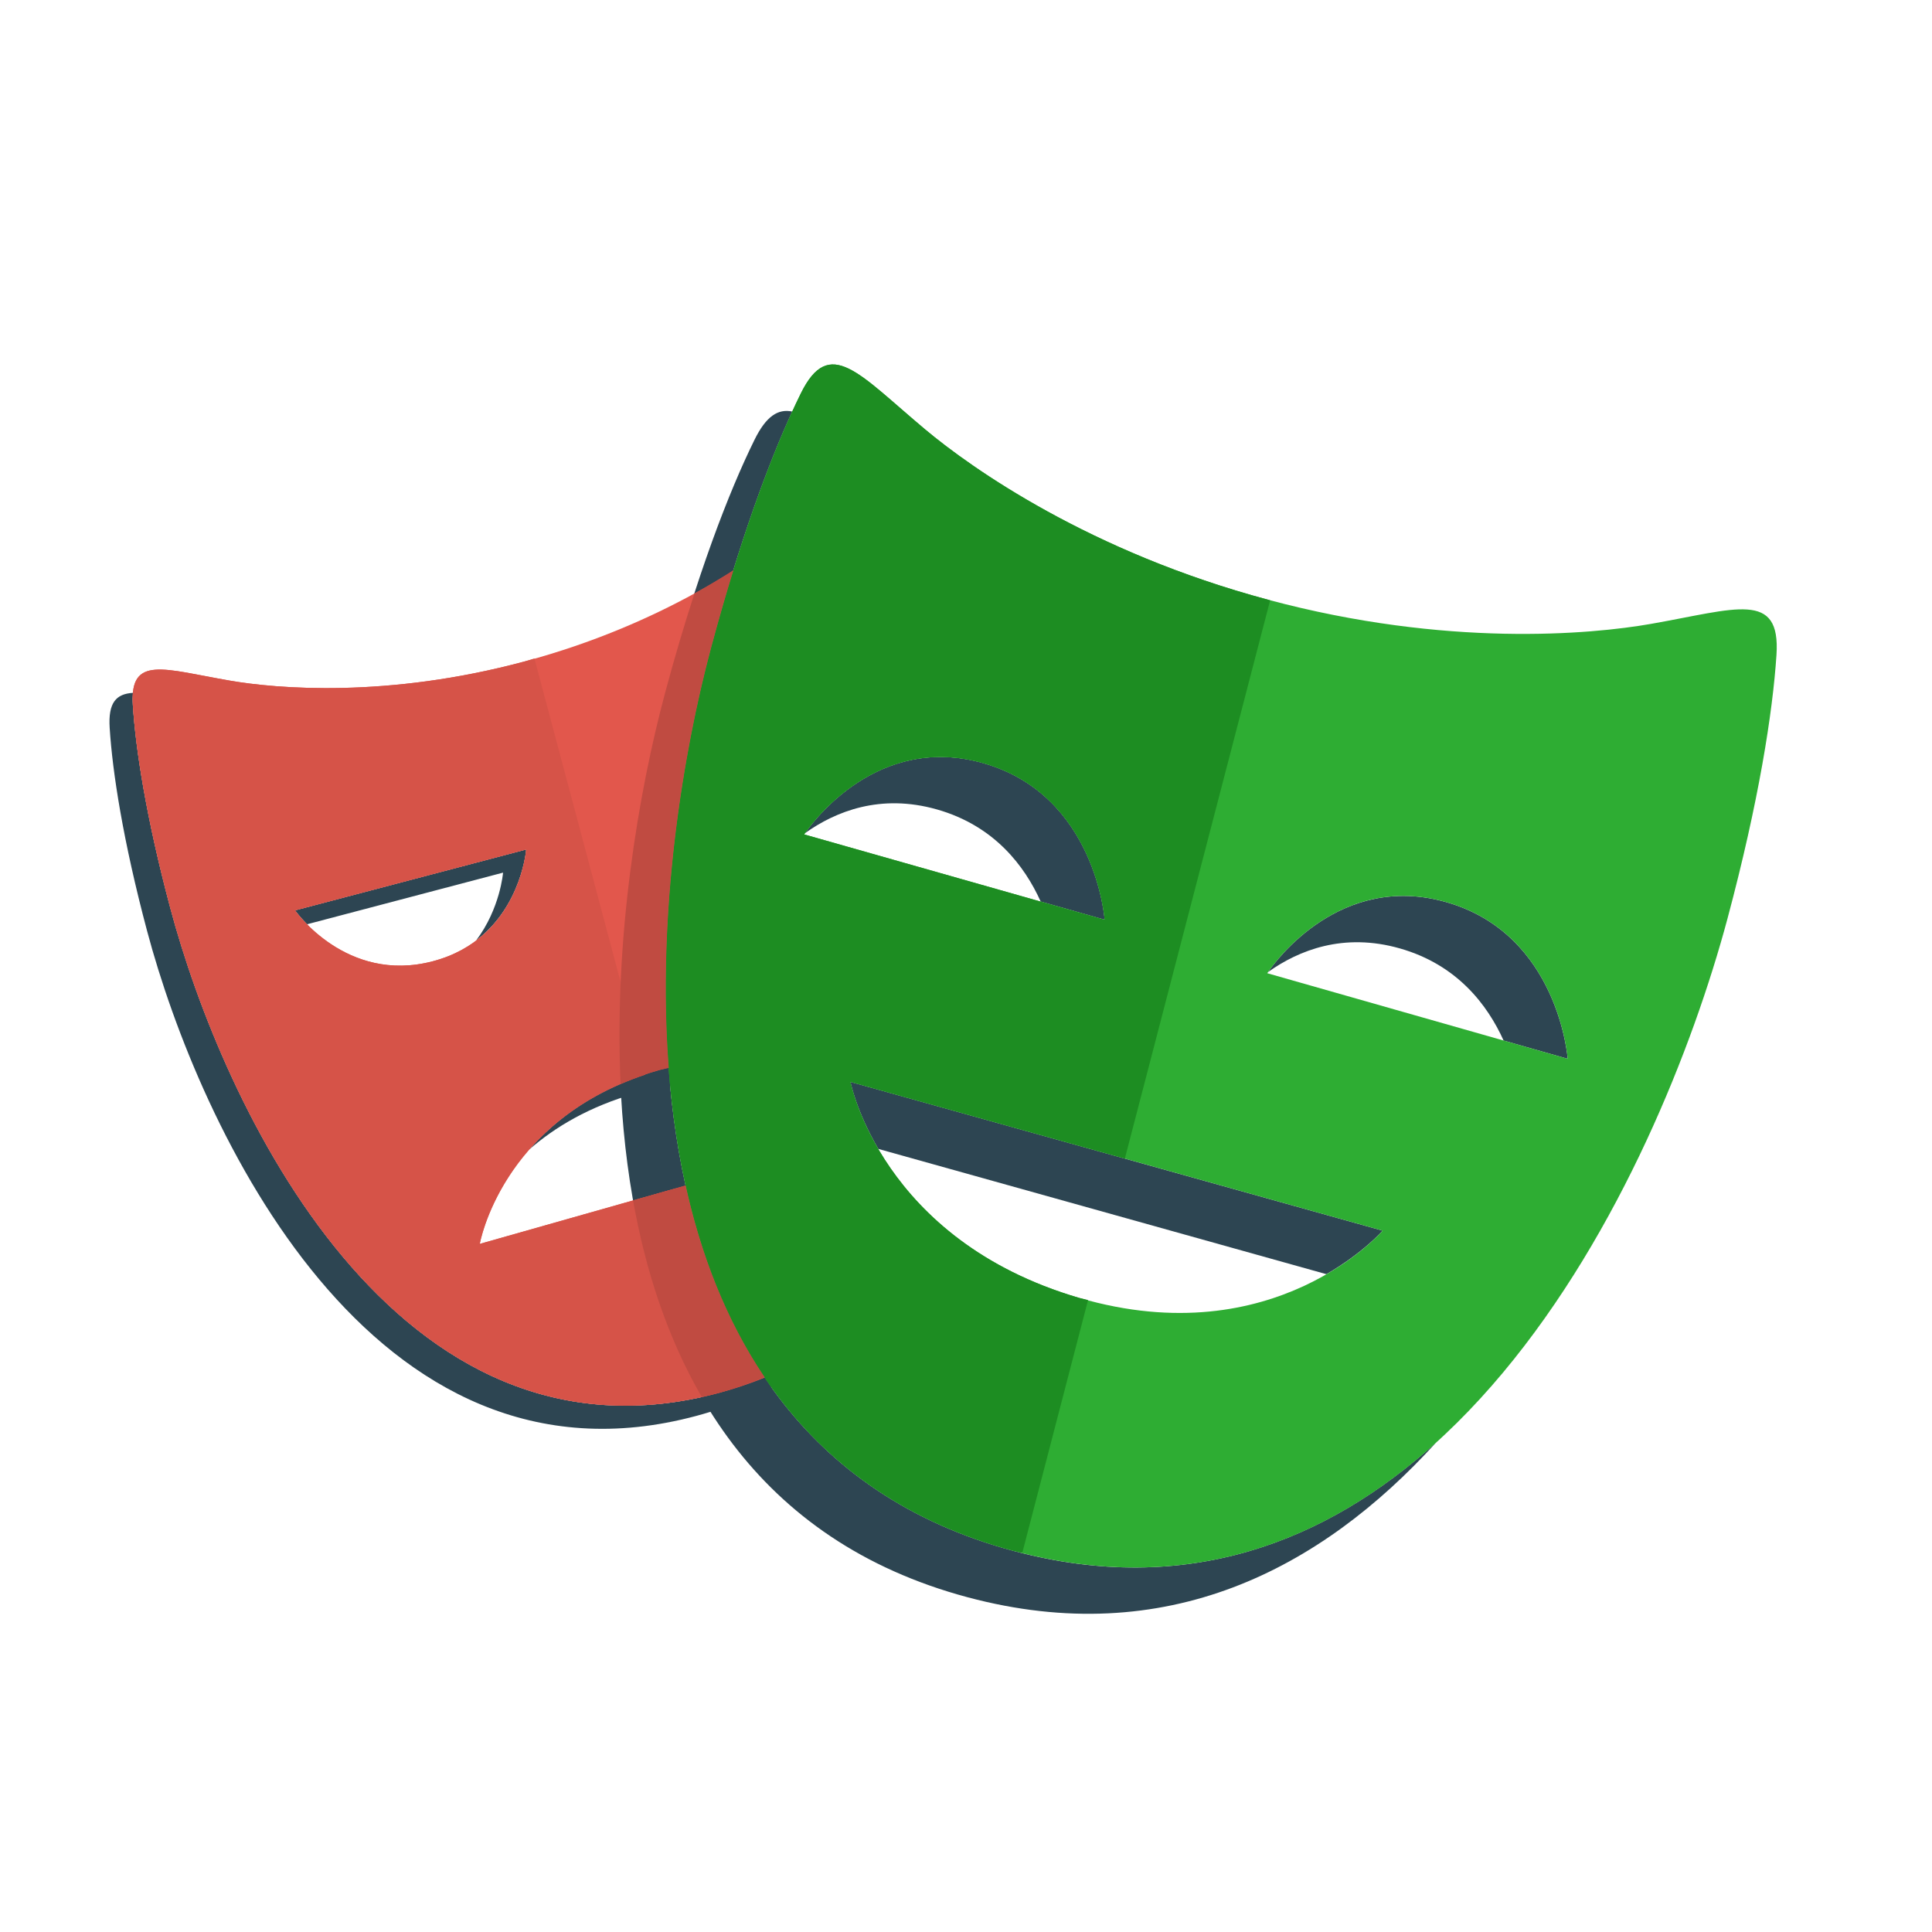
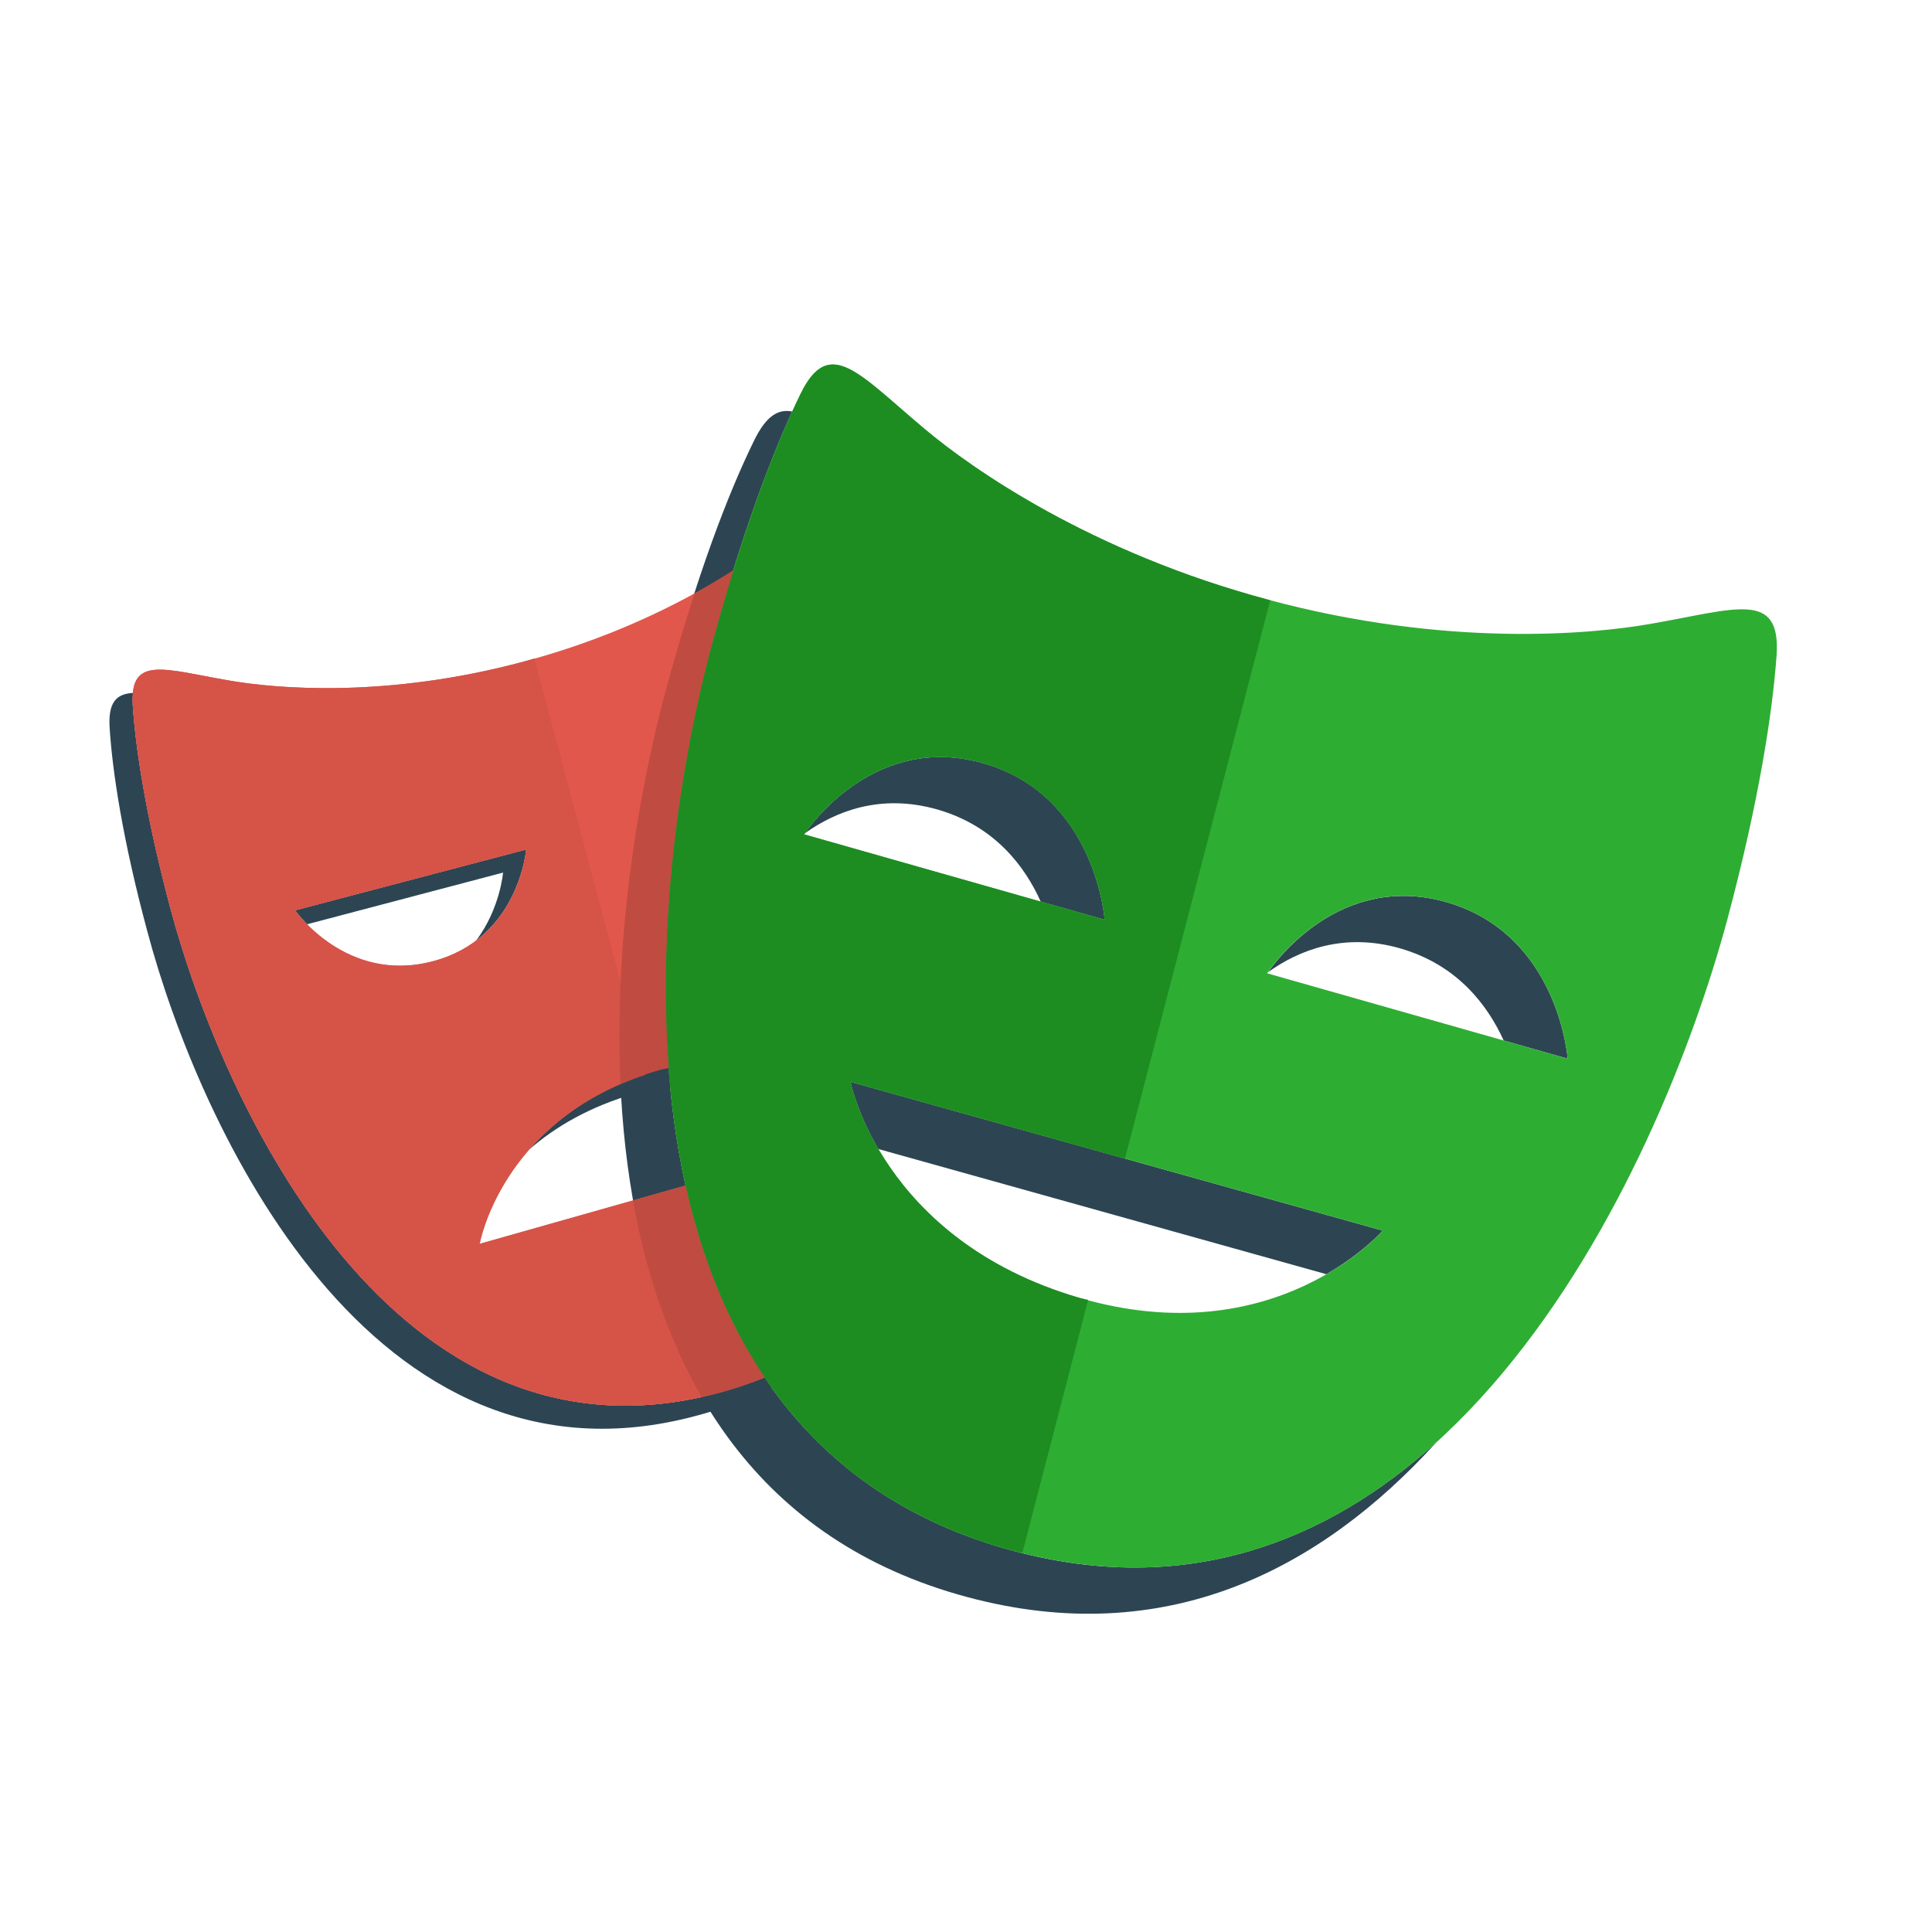
- <svg xmlns="http://www.w3.org/2000/svg" width="400" height="400" viewBox="0 0 400 400" fill="none">
-   <path d="M136.444 221.556C123.558 225.213 115.104 231.625 109.535 238.032C114.869 233.364 122.014 229.08 131.652 226.348C141.51 223.554 149.92 223.574 156.869 224.915V219.481C150.941 218.939 144.145 219.371 136.444 221.556ZM108.946 175.876L61.09 188.484C61.09 188.484 61.962 189.716 63.577 191.36L104.153 180.668C104.153 180.668 103.578 188.077 98.585 194.705C108.03 187.559 108.946 175.876 108.946 175.876ZM149.005 288.347C81.658 306.486 46.027 228.438 35.24 187.928C30.256 169.229 28.08 155.067 27.5 145.928C27.438 144.979 27.466 144.179 27.534 143.446C24.04 143.657 22.367 145.473 22.708 150.721C23.288 159.855 25.463 174.016 30.447 192.721C41.23 233.225 76.866 311.273 144.213 293.134C158.872 289.185 169.885 281.992 178.152 272.81C170.532 279.692 160.995 285.112 149.005 288.347ZM161.661 128.11V132.903H188.077C187.535 131.206 186.989 129.677 186.447 128.11H161.661Z" fill="#2D4552" />
-   <path d="M193.981 167.584C205.861 170.958 212.144 179.287 215.465 186.658L228.711 190.42C228.711 190.42 226.904 164.623 203.57 157.995C181.741 151.793 168.308 170.124 166.674 172.496C173.024 167.972 182.297 164.268 193.981 167.584ZM299.422 186.777C277.573 180.547 264.145 198.916 262.535 201.255C268.89 196.736 278.158 193.031 289.837 196.362C301.698 199.741 307.976 208.06 311.307 215.436L324.572 219.212C324.572 219.212 322.736 193.41 299.422 186.777ZM286.262 254.795L176.072 223.99C176.072 223.99 177.265 230.038 181.842 237.869L274.617 263.805C282.255 259.386 286.262 254.795 286.262 254.795ZM209.867 321.102C122.618 297.71 133.166 186.543 147.284 133.865C153.097 112.156 159.073 96.02 164.029 85.204C161.072 84.595 158.623 86.153 156.203 91.075C150.941 101.747 144.212 119.124 137.7 143.45C123.586 196.127 113.038 307.29 200.283 330.682C241.406 341.699 273.442 324.955 297.323 298.659C274.655 319.19 245.714 330.701 209.867 321.102Z" fill="#2D4552" />
-   <path d="M161.661 262.296V239.863L99.332 257.537C99.332 257.537 103.938 230.777 136.444 221.556C146.302 218.762 154.713 218.781 161.661 220.123V128.11H192.869C189.471 117.61 186.184 109.526 183.423 103.909C178.856 94.612 174.174 100.775 163.545 109.665C156.059 115.919 137.139 129.261 108.668 136.933C80.197 144.61 57.179 142.574 47.575 140.911C33.96 138.562 26.839 135.572 27.505 145.928C28.085 155.062 30.261 169.224 35.245 187.928C46.027 228.433 81.663 306.481 149.01 288.342C166.602 283.602 179.019 274.233 187.626 262.291H161.661V262.296ZM61.085 188.484L108.946 175.876C108.946 175.876 107.551 194.288 89.609 199.018C71.661 203.743 61.085 188.484 61.085 188.484Z" fill="#E2574C" />
-   <path d="M341.786 129.174C329.345 131.355 299.498 134.072 262.612 124.185C225.716 114.304 201.236 97.022 191.537 88.899C177.788 77.383 171.74 69.38 165.788 81.486C160.526 92.163 153.797 109.54 147.284 133.866C133.171 186.543 122.623 297.706 209.867 321.098C297.093 344.47 343.53 242.92 357.644 190.238C364.157 165.917 367.013 147.5 367.799 135.625C368.695 122.173 359.455 126.078 341.786 129.174ZM166.497 172.756C166.497 172.756 180.246 151.372 203.565 158C226.899 164.628 228.706 190.425 228.706 190.425L166.497 172.756ZM223.42 268.713C182.403 256.698 176.077 223.99 176.077 223.99L286.262 254.796C286.262 254.791 264.021 280.578 223.42 268.713ZM262.377 201.495C262.377 201.495 276.107 180.126 299.422 186.773C322.736 193.411 324.572 219.208 324.572 219.208L262.377 201.495Z" fill="#2EAD33" />
-   <path d="M139.88 246.04L99.332 257.532C99.332 257.532 103.737 232.44 133.607 222.496L110.647 136.33L108.663 136.933C80.192 144.611 57.174 142.574 47.57 140.911C33.955 138.563 26.834 135.572 27.5 145.929C28.08 155.063 30.256 169.224 35.24 187.929C46.023 228.433 81.658 306.481 149.005 288.342L150.989 287.719L139.88 246.04ZM61.085 188.485L108.946 175.876C108.946 175.876 107.551 194.288 89.609 199.018C71.662 203.743 61.085 188.485 61.085 188.485Z" fill="#D65348" />
-   <path d="M225.27 269.163L223.415 268.712C182.398 256.698 176.072 223.99 176.072 223.99L232.89 239.872L262.971 124.281L262.607 124.185C225.711 114.304 201.232 97.022 191.532 88.899C177.783 77.383 171.735 69.38 165.783 81.486C160.526 92.163 153.797 109.54 147.284 133.866C133.171 186.543 122.623 297.706 209.867 321.097L211.655 321.5L225.27 269.163ZM166.497 172.756C166.497 172.756 180.246 151.372 203.565 158C226.899 164.628 228.706 190.425 228.706 190.425L166.497 172.756Z" fill="#1D8D22" />
-   <path d="M141.946 245.451L131.072 248.537C133.641 263.019 138.169 276.917 145.276 289.195C146.513 288.922 147.74 288.687 149 288.342C152.302 287.451 155.364 286.348 158.312 285.145C150.371 273.361 145.118 259.789 141.946 245.451ZM137.7 143.451C132.112 164.307 127.113 194.326 128.489 224.436C130.952 223.367 133.554 222.371 136.444 221.551L138.457 221.101C136.003 188.939 141.308 156.165 147.284 133.866C148.799 128.225 150.318 122.978 151.832 118.085C149.393 119.637 146.767 121.228 143.776 122.867C141.759 129.093 139.722 135.898 137.7 143.451Z" fill="#C04B41" />
+ <svg xmlns="http://www.w3.org/2000/svg" width="32px" height="px" viewBox="0 0 32 32" version="1.1">
+   <g id="surface1">
+     <path style=" stroke:none;fill-rule:nonzero;fill:rgb(17.647%,27.059%,32.157%);fill-opacity:1;" d="M 10.914 17.723 C 9.883 18.016 9.207 18.531 8.762 19.043 C 9.191 18.668 9.762 18.328 10.531 18.109 C 11.32 17.883 11.992 17.887 12.551 17.992 L 12.551 17.559 C 12.074 17.516 11.531 17.551 10.914 17.723 Z M 8.715 14.07 L 4.887 15.078 C 4.887 15.078 4.957 15.176 5.086 15.309 L 8.332 14.453 C 8.332 14.453 8.285 15.047 7.887 15.578 C 8.641 15.004 8.715 14.07 8.715 14.07 Z M 11.922 23.066 C 6.531 24.52 3.684 18.273 2.82 15.035 C 2.422 13.539 2.246 12.406 2.199 11.676 C 2.195 11.598 2.199 11.535 2.203 11.477 C 1.922 11.492 1.789 11.637 1.816 12.059 C 1.863 12.789 2.035 13.922 2.438 15.418 C 3.297 18.656 6.148 24.902 11.535 23.449 C 12.711 23.137 13.59 22.559 14.254 21.824 C 13.641 22.375 12.879 22.809 11.922 23.066 Z M 12.934 10.25 L 12.934 10.633 L 15.047 10.633 C 15.004 10.496 14.961 10.375 14.914 10.25 Z M 12.934 10.25 " />
+     <path style=" stroke:none;fill-rule:nonzero;fill:rgb(17.647%,27.059%,32.157%);fill-opacity:1;" d="M 15.52 13.406 C 16.469 13.676 16.973 14.344 17.238 14.934 L 18.297 15.234 C 18.297 15.234 18.152 13.168 16.285 12.641 C 14.539 12.145 13.465 13.609 13.332 13.801 C 13.844 13.438 14.582 13.141 15.52 13.406 Z M 23.953 14.941 C 22.207 14.445 21.133 15.914 21.004 16.102 C 21.512 15.738 22.254 15.441 23.188 15.707 C 24.137 15.98 24.637 16.645 24.906 17.234 L 25.965 17.535 C 25.965 17.535 25.82 15.473 23.953 14.941 Z M 22.902 20.383 L 14.086 17.918 C 14.086 17.918 14.18 18.402 14.547 19.031 L 21.969 21.105 C 22.582 20.75 22.902 20.383 22.902 20.383 Z M 16.789 25.688 C 9.809 23.816 10.652 14.922 11.781 10.711 C 12.246 8.973 12.727 7.68 13.121 6.816 C 12.887 6.77 12.691 6.891 12.496 7.285 C 12.074 8.141 11.535 9.531 11.016 11.477 C 9.887 15.691 9.043 24.582 16.023 26.453 C 19.312 27.336 21.875 25.996 23.785 23.895 C 21.973 25.535 19.656 26.457 16.789 25.688 Z M 16.789 25.688 " />
+     <path style=" stroke:none;fill-rule:nonzero;fill:rgb(88.627%,34.118%,29.804%);fill-opacity:1;" d="M 12.934 20.984 L 12.934 19.188 L 7.945 20.602 C 7.945 20.602 8.316 18.461 10.914 17.723 C 11.703 17.5 12.379 17.504 12.934 17.609 L 12.934 10.25 L 15.43 10.25 C 15.156 9.41 14.895 8.762 14.676 8.312 C 14.309 7.57 13.934 8.062 13.082 8.773 C 12.484 9.273 10.973 10.34 8.695 10.953 C 6.414 11.57 4.574 11.406 3.805 11.273 C 2.719 11.086 2.148 10.848 2.199 11.676 C 2.246 12.406 2.422 13.539 2.82 15.035 C 3.684 18.273 6.531 24.52 11.922 23.066 C 13.328 22.688 14.32 21.938 15.012 20.984 Z M 4.887 15.078 L 8.715 14.07 C 8.715 14.07 8.605 15.543 7.168 15.922 C 5.734 16.301 4.887 15.078 4.887 15.078 Z M 4.887 15.078 " />
+     <path style=" stroke:none;fill-rule:nonzero;fill:rgb(18.039%,67.843%,20%);fill-opacity:1;" d="M 27.344 10.332 C 26.348 10.508 23.961 10.727 21.008 9.934 C 18.059 9.145 16.098 7.762 15.324 7.113 C 14.223 6.191 13.738 5.551 13.262 6.52 C 12.844 7.371 12.305 8.762 11.781 10.711 C 10.652 14.922 9.809 23.816 16.789 25.688 C 23.766 27.559 27.48 19.434 28.613 15.219 C 29.133 13.273 29.359 11.801 29.426 10.852 C 29.496 9.773 28.758 10.086 27.344 10.332 Z M 13.32 13.82 C 13.32 13.82 14.418 12.109 16.285 12.641 C 18.152 13.172 18.297 15.234 18.297 15.234 Z M 17.875 21.496 C 14.594 20.535 14.086 17.918 14.086 17.918 L 22.902 20.383 C 22.902 20.383 21.121 22.445 17.875 21.496 Z M 20.988 16.121 C 20.988 16.121 22.09 14.41 23.953 14.941 C 25.82 15.473 25.965 17.535 25.965 17.535 Z M 20.988 16.121 " />
+     <path style=" stroke:none;fill-rule:nonzero;fill:rgb(83.922%,32.549%,28.235%);fill-opacity:1;" d="M 11.191 19.684 L 7.945 20.602 C 7.945 20.602 8.301 18.594 10.688 17.801 L 8.852 10.906 L 8.691 10.953 C 6.414 11.57 4.574 11.406 3.805 11.273 C 2.715 11.086 2.148 10.848 2.199 11.676 C 2.246 12.406 2.422 13.539 2.82 15.035 C 3.684 18.273 6.531 24.52 11.922 23.066 L 12.078 23.016 Z M 4.887 15.078 L 8.715 14.07 C 8.715 14.07 8.605 15.543 7.168 15.922 C 5.734 16.301 4.887 15.078 4.887 15.078 Z M 4.887 15.078 " />
+     <path style=" stroke:none;fill-rule:nonzero;fill:rgb(11.373%,55.294%,13.333%);fill-opacity:1;" d="M 18.023 21.531 L 17.875 21.496 C 14.594 20.535 14.086 17.918 14.086 17.918 L 18.633 19.191 L 21.039 9.941 L 21.008 9.934 C 18.059 9.145 16.098 7.762 15.324 7.113 C 14.223 6.191 13.738 5.551 13.262 6.52 C 12.844 7.371 12.305 8.762 11.781 10.711 C 10.652 14.922 9.809 23.816 16.789 25.688 L 16.934 25.719 Z M 13.32 13.82 C 13.32 13.82 14.418 12.109 16.285 12.641 C 18.152 13.172 18.297 15.234 18.297 15.234 Z M 13.32 13.82 " />
+     <path style=" stroke:none;fill-rule:nonzero;fill:rgb(75.294%,29.412%,25.49%);fill-opacity:1;" d="M 11.355 19.637 L 10.484 19.883 C 10.691 21.043 11.055 22.152 11.621 23.137 C 11.723 23.113 11.82 23.094 11.922 23.066 C 12.184 22.996 12.43 22.906 12.664 22.812 C 12.031 21.867 11.609 20.781 11.355 19.637 Z M 11.016 11.477 C 10.57 13.145 10.168 15.547 10.277 17.953 C 10.477 17.871 10.684 17.789 10.914 17.723 L 11.078 17.688 C 10.879 15.113 11.305 12.492 11.781 10.711 C 11.902 10.258 12.027 9.84 12.148 9.445 C 11.953 9.57 11.742 9.699 11.504 9.828 C 11.34 10.328 11.18 10.871 11.016 11.477 Z M 11.016 11.477 " />
+   </g>
</svg>
